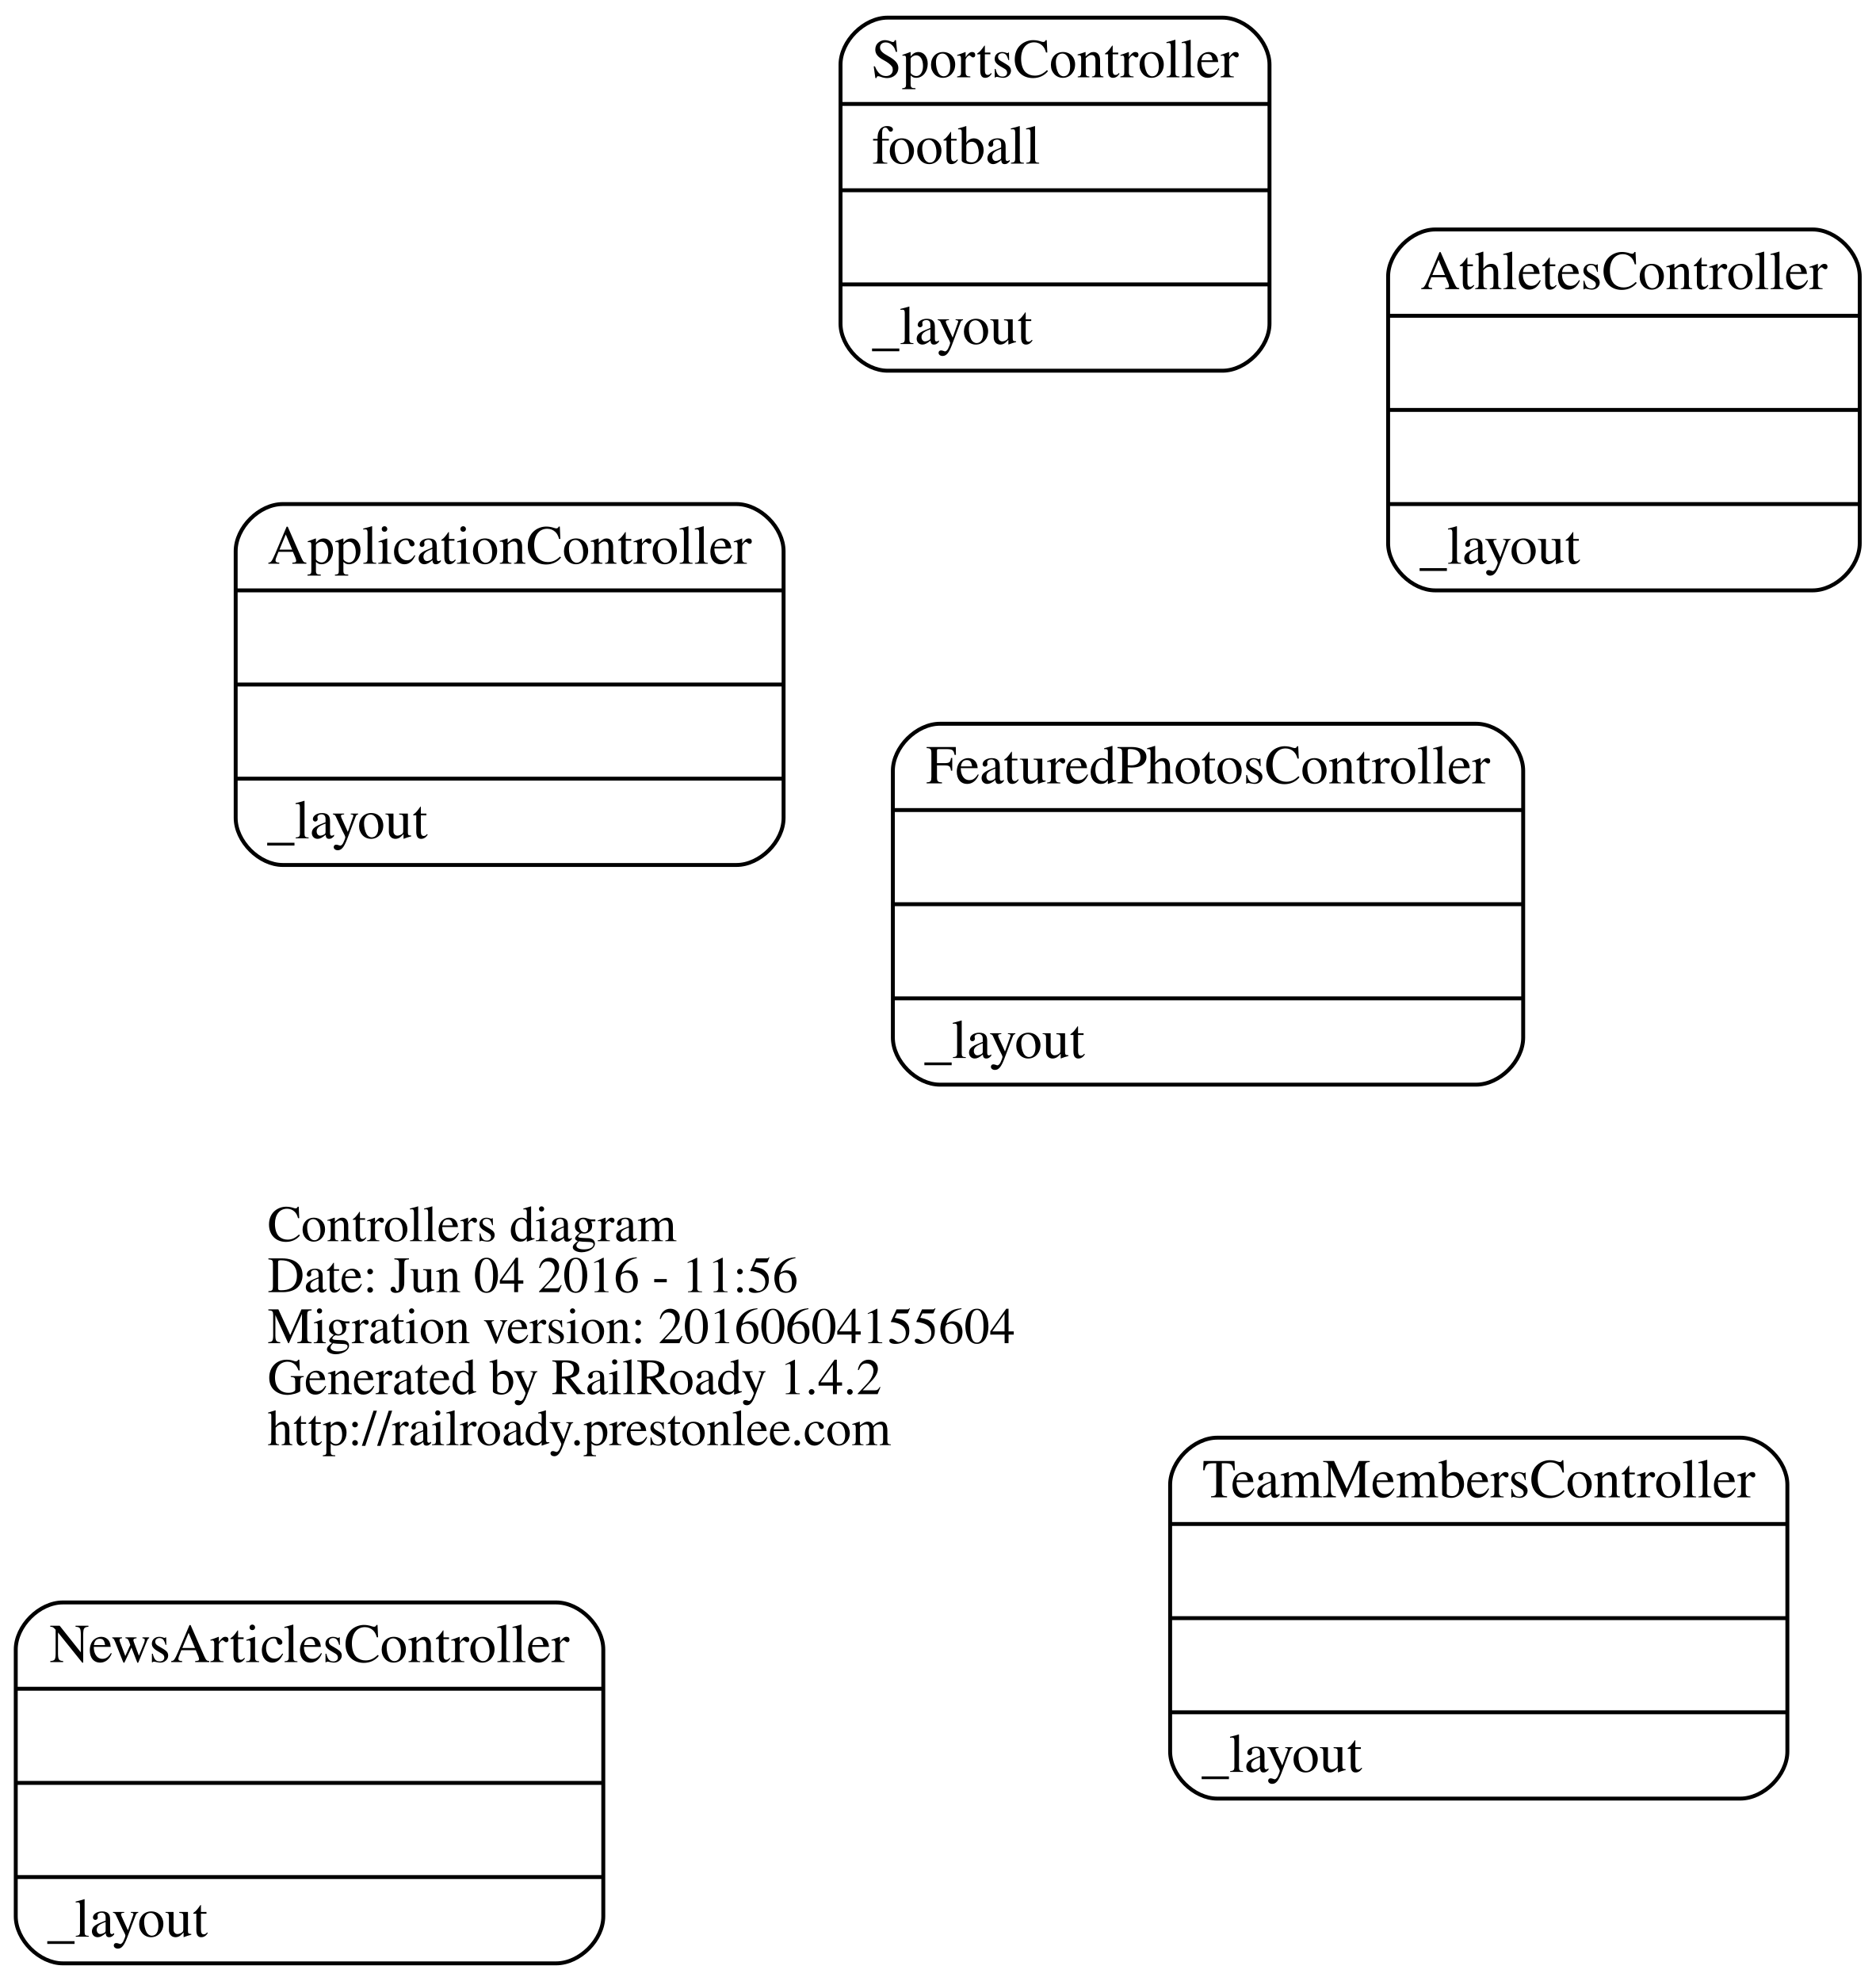
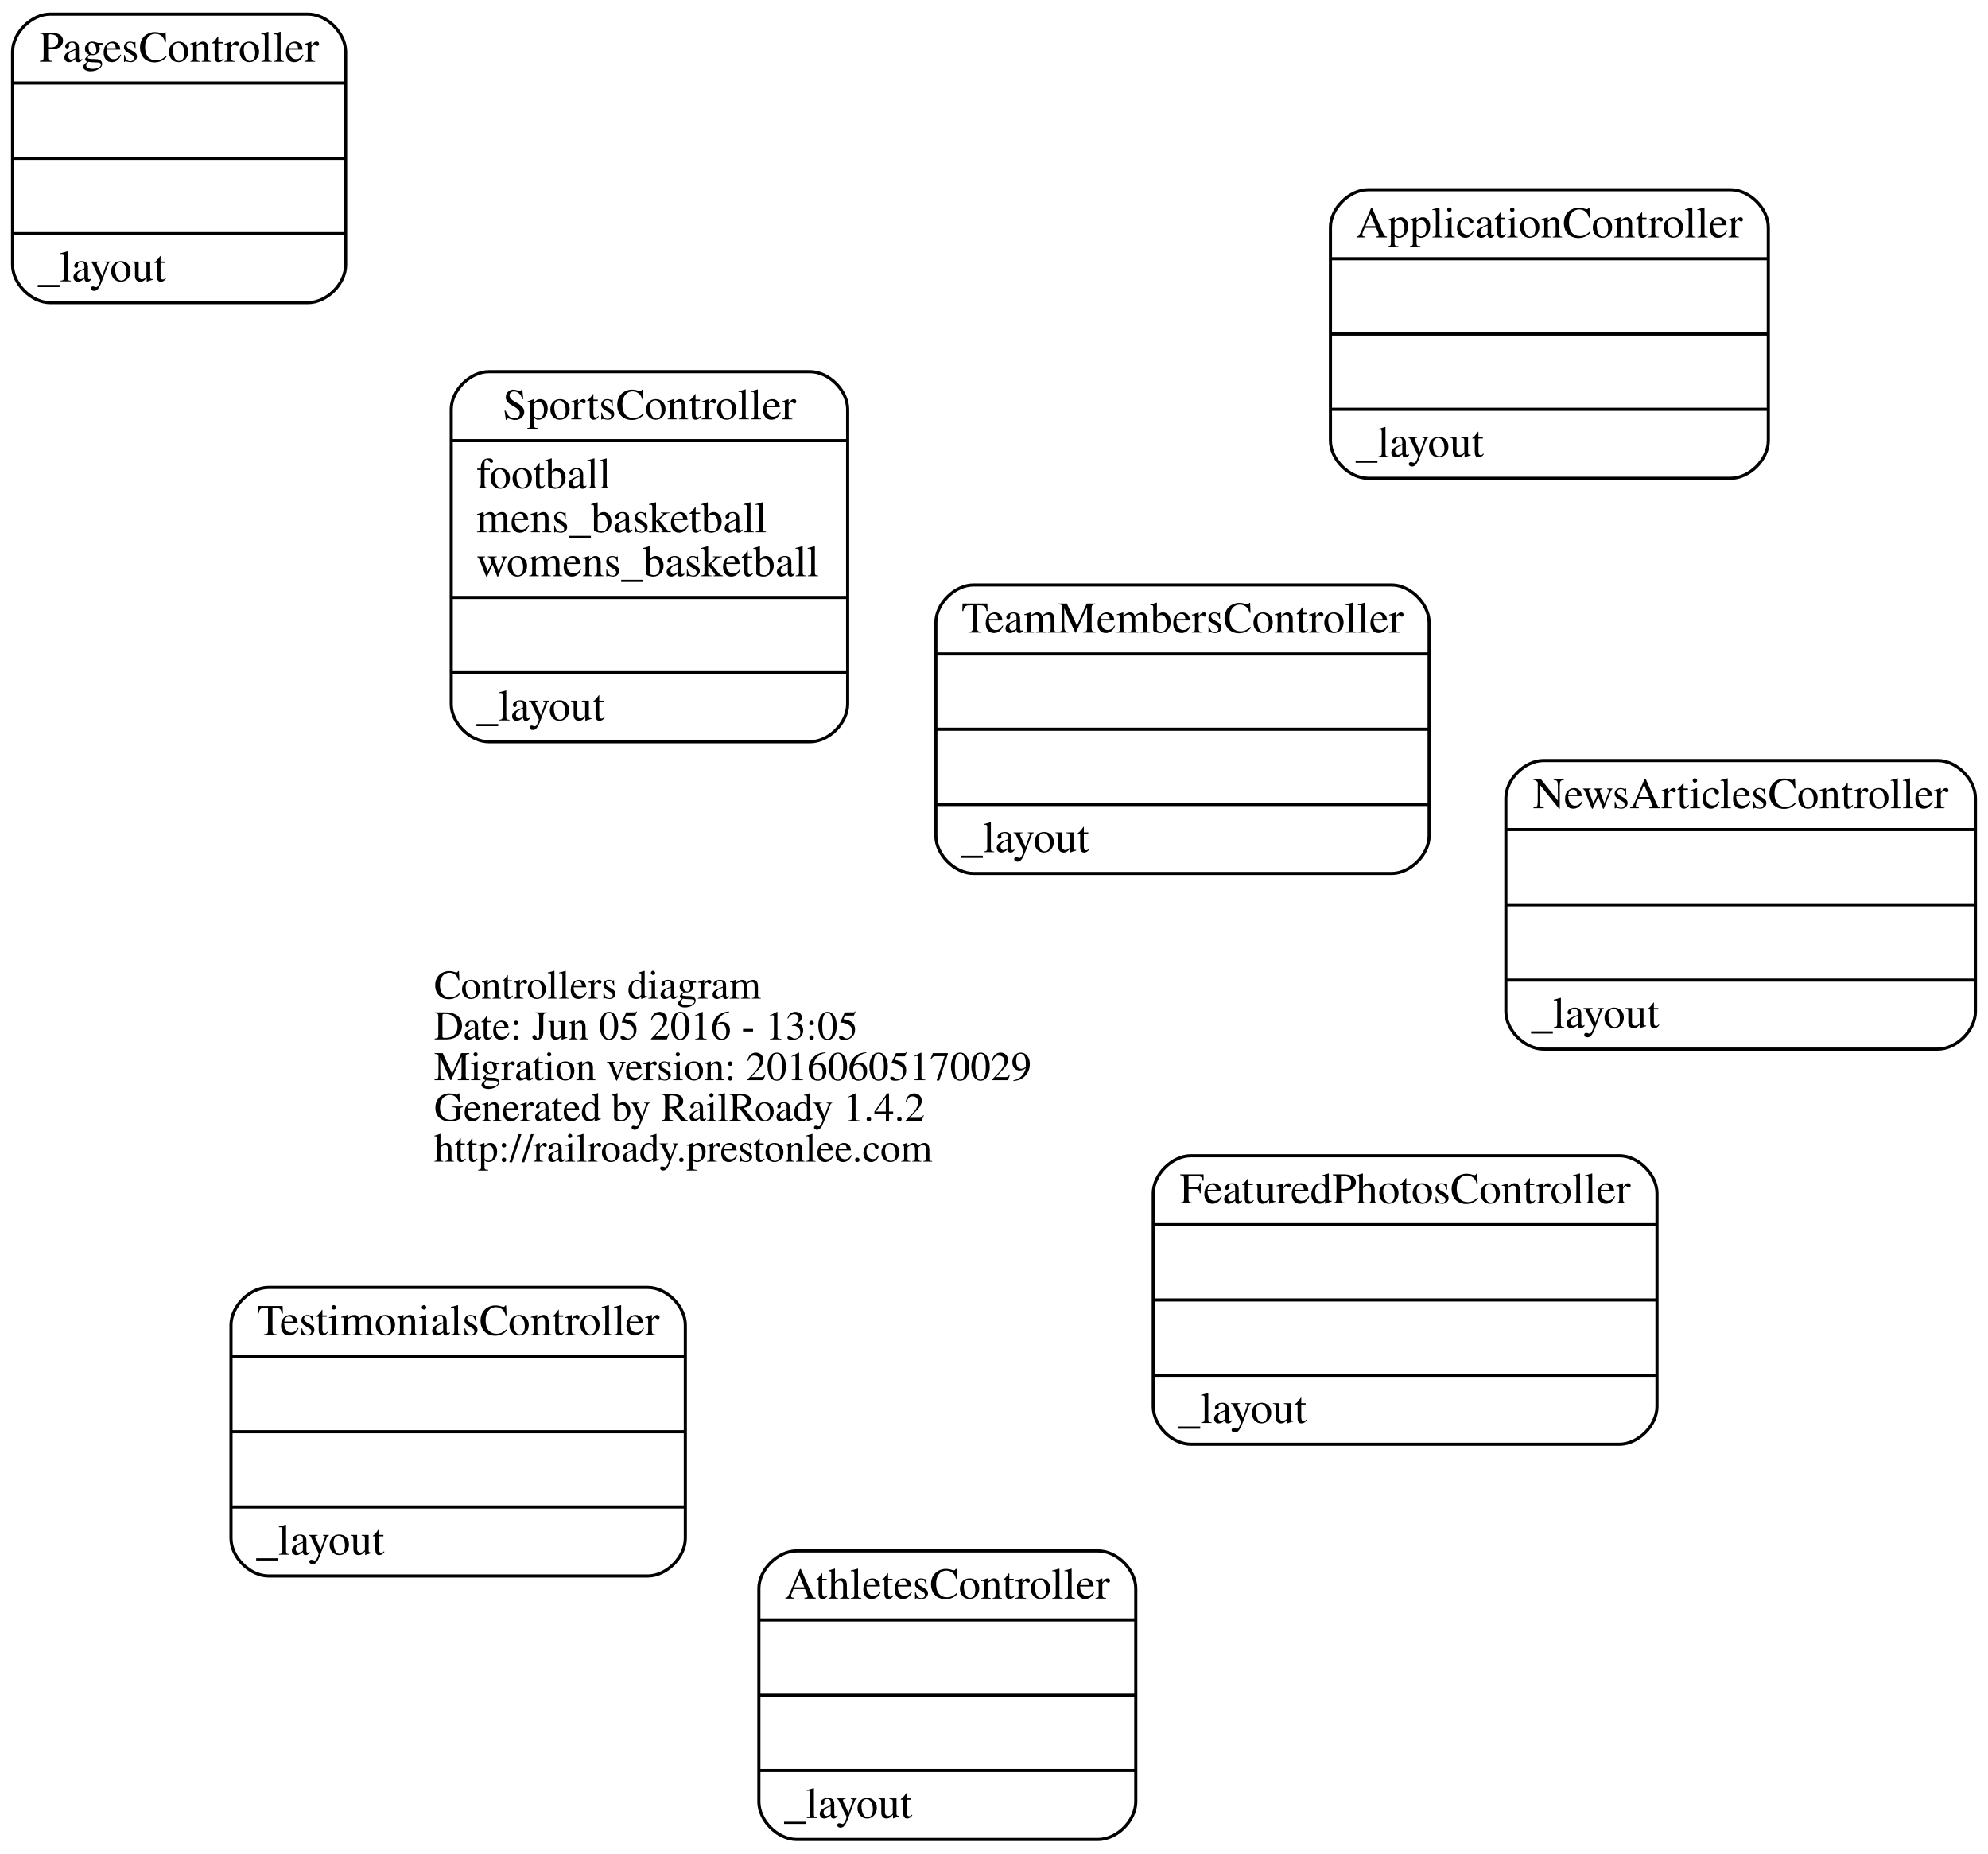
- <svg xmlns="http://www.w3.org/2000/svg" width="478pt" height="505pt" viewBox="0.00 0.00 477.97 505.00">
-   <g id="graph0" class="graph" transform="scale(1 1) rotate(0) translate(171.873 333.5)">
-     <polygon fill="none" stroke="none" points="-171.873,171.5 -171.873,-333.5 306.1,-333.5 306.1,171.5 -171.873,171.5" />
+ <svg xmlns="http://www.w3.org/2000/svg" width="634pt" height="591pt" viewBox="0.00 0.00 633.98 591.00">
+   <g id="graph0" class="graph" transform="scale(1 1) rotate(0) translate(242.104 335.5)">
+     <polygon fill="none" stroke="none" points="-242.104,255.5 -242.104,-335.5 391.873,-335.5 391.873,255.5 -242.104,255.5" />
    <g id="node1" class="node">
      <text text-anchor="start" x="-103.688" y="-17.1" font-family="Times,serif" font-size="13.00">Controllers diagram</text>
-       <text text-anchor="start" x="-103.688" y="-4.1" font-family="Times,serif" font-size="13.00">Date: Jun 04 2016 - 11:56</text>
-       <text text-anchor="start" x="-103.688" y="8.9" font-family="Times,serif" font-size="13.00">Migration version: 20160604155604</text>
+       <text text-anchor="start" x="-103.688" y="-4.1" font-family="Times,serif" font-size="13.00">Date: Jun 05 2016 - 13:05</text>
+       <text text-anchor="start" x="-103.688" y="8.9" font-family="Times,serif" font-size="13.00">Migration version: 20160605170029</text>
      <text text-anchor="start" x="-103.688" y="21.9" font-family="Times,serif" font-size="13.00">Generated by RailRoady 1.4.2</text>
      <text text-anchor="start" x="-103.688" y="34.9" font-family="Times,serif" font-size="13.00">http://railroady.prestonlee.com</text>
    </g>
    <g id="node2" class="node">
-       <path fill="none" stroke="black" d="M-99.821,-113C-99.821,-113 15.821,-113 15.821,-113 21.821,-113 27.821,-119 27.821,-125 27.821,-125 27.821,-193 27.821,-193 27.821,-199 21.821,-205 15.821,-205 15.821,-205 -99.821,-205 -99.821,-205 -105.821,-205 -111.821,-199 -111.821,-193 -111.821,-193 -111.821,-125 -111.821,-125 -111.821,-119 -105.821,-113 -99.821,-113" />
-       <text text-anchor="middle" x="-42" y="-189.8" font-family="Times,serif" font-size="14.00">ApplicationController</text>
-       <polyline fill="none" stroke="black" points="-111.821,-183 27.821,-183 " />
-       <polyline fill="none" stroke="black" points="-111.821,-159 27.821,-159 " />
-       <polyline fill="none" stroke="black" points="-111.821,-135 27.821,-135 " />
-       <text text-anchor="start" x="-103.821" y="-119.8" font-family="Times,serif" font-size="14.00">_layout</text>
+       <path fill="none" stroke="black" d="M194.179,-183C194.179,-183 309.821,-183 309.821,-183 315.821,-183 321.821,-189 321.821,-195 321.821,-195 321.821,-263 321.821,-263 321.821,-269 315.821,-275 309.821,-275 309.821,-275 194.179,-275 194.179,-275 188.179,-275 182.179,-269 182.179,-263 182.179,-263 182.179,-195 182.179,-195 182.179,-189 188.179,-183 194.179,-183" />
+       <text text-anchor="middle" x="252" y="-259.8" font-family="Times,serif" font-size="14.00">ApplicationController</text>
+       <polyline fill="none" stroke="black" points="182.179,-253 321.821,-253 " />
+       <polyline fill="none" stroke="black" points="182.179,-229 321.821,-229 " />
+       <polyline fill="none" stroke="black" points="182.179,-205 321.821,-205 " />
+       <text text-anchor="start" x="190.179" y="-189.8" font-family="Times,serif" font-size="14.00">_layout</text>
    </g>
    <g id="node3" class="node">
-       <path fill="none" stroke="black" d="M193.9,-183C193.9,-183 290.1,-183 290.1,-183 296.1,-183 302.1,-189 302.1,-195 302.1,-195 302.1,-263 302.1,-263 302.1,-269 296.1,-275 290.1,-275 290.1,-275 193.9,-275 193.9,-275 187.9,-275 181.9,-269 181.9,-263 181.9,-263 181.9,-195 181.9,-195 181.9,-189 187.9,-183 193.9,-183" />
-       <text text-anchor="middle" x="242" y="-259.8" font-family="Times,serif" font-size="14.00">AthletesController</text>
-       <polyline fill="none" stroke="black" points="181.9,-253 302.1,-253 " />
-       <polyline fill="none" stroke="black" points="181.9,-229 302.1,-229 " />
-       <polyline fill="none" stroke="black" points="181.9,-205 302.1,-205 " />
-       <text text-anchor="start" x="189.9" y="-189.8" font-family="Times,serif" font-size="14.00">_layout</text>
+       <path fill="none" stroke="black" d="M11.9,251C11.9,251 108.1,251 108.1,251 114.1,251 120.1,245 120.1,239 120.1,239 120.1,171 120.1,171 120.1,165 114.1,159 108.1,159 108.1,159 11.9,159 11.9,159 5.9,159 -0.1,165 -0.1,171 -0.1,171 -0.1,239 -0.1,239 -0.1,245 5.9,251 11.9,251" />
+       <text text-anchor="middle" x="60" y="174.2" font-family="Times,serif" font-size="14.00">AthletesController</text>
+       <polyline fill="none" stroke="black" points="-0.1,181 120.1,181 " />
+       <polyline fill="none" stroke="black" points="-0.1,205 120.1,205 " />
+       <polyline fill="none" stroke="black" points="-0.1,229 120.1,229 " />
+       <text text-anchor="start" x="7.9" y="244.2" font-family="Times,serif" font-size="14.00">_layout</text>
    </g>
    <g id="node4" class="node">
-       <path fill="none" stroke="black" d="M67.676,-57C67.676,-57 204.324,-57 204.324,-57 210.324,-57 216.324,-63 216.324,-69 216.324,-69 216.324,-137 216.324,-137 216.324,-143 210.324,-149 204.324,-149 204.324,-149 67.676,-149 67.676,-149 61.676,-149 55.676,-143 55.676,-137 55.676,-137 55.676,-69 55.676,-69 55.676,-63 61.676,-57 67.676,-57" />
-       <text text-anchor="middle" x="136" y="-133.8" font-family="Times,serif" font-size="14.00">FeaturedPhotosController</text>
-       <polyline fill="none" stroke="black" points="55.676,-127 216.324,-127 " />
-       <polyline fill="none" stroke="black" points="55.676,-103 216.324,-103 " />
-       <polyline fill="none" stroke="black" points="55.676,-79 216.324,-79 " />
-       <text text-anchor="start" x="63.676" y="-63.8" font-family="Times,serif" font-size="14.00">_layout</text>
+       <path fill="none" stroke="black" d="M137.676,125C137.676,125 274.324,125 274.324,125 280.324,125 286.324,119 286.324,113 286.324,113 286.324,45 286.324,45 286.324,39 280.324,33 274.324,33 274.324,33 137.676,33 137.676,33 131.676,33 125.676,39 125.676,45 125.676,45 125.676,113 125.676,113 125.676,119 131.676,125 137.676,125" />
+       <text text-anchor="middle" x="206" y="48.2" font-family="Times,serif" font-size="14.00">FeaturedPhotosController</text>
+       <polyline fill="none" stroke="black" points="125.676,55 286.324,55 " />
+       <polyline fill="none" stroke="black" points="125.676,79 286.324,79 " />
+       <polyline fill="none" stroke="black" points="125.676,103 286.324,103 " />
+       <text text-anchor="start" x="133.676" y="118.2" font-family="Times,serif" font-size="14.00">_layout</text>
    </g>
    <g id="node5" class="node">
-       <path fill="none" stroke="black" d="M-155.873,167C-155.873,167 -30.127,167 -30.127,167 -24.127,167 -18.127,161 -18.127,155 -18.127,155 -18.127,87 -18.127,87 -18.127,81 -24.127,75 -30.127,75 -30.127,75 -155.873,75 -155.873,75 -161.873,75 -167.873,81 -167.873,87 -167.873,87 -167.873,155 -167.873,155 -167.873,161 -161.873,167 -155.873,167" />
-       <text text-anchor="middle" x="-93" y="90.2" font-family="Times,serif" font-size="14.00">NewsArticlesController</text>
-       <polyline fill="none" stroke="black" points="-167.873,97 -18.127,97 " />
-       <polyline fill="none" stroke="black" points="-167.873,121 -18.127,121 " />
-       <polyline fill="none" stroke="black" points="-167.873,145 -18.127,145 " />
-       <text text-anchor="start" x="-159.873" y="160.2" font-family="Times,serif" font-size="14.00">_layout</text>
+       <path fill="none" stroke="black" d="M250.127,-1C250.127,-1 375.873,-1 375.873,-1 381.873,-1 387.873,-7 387.873,-13 387.873,-13 387.873,-81 387.873,-81 387.873,-87 381.873,-93 375.873,-93 375.873,-93 250.127,-93 250.127,-93 244.127,-93 238.127,-87 238.127,-81 238.127,-81 238.127,-13 238.127,-13 238.127,-7 244.127,-1 250.127,-1" />
+       <text text-anchor="middle" x="313" y="-77.8" font-family="Times,serif" font-size="14.00">NewsArticlesController</text>
+       <polyline fill="none" stroke="black" points="238.127,-71 387.873,-71 " />
+       <polyline fill="none" stroke="black" points="238.127,-47 387.873,-47 " />
+       <polyline fill="none" stroke="black" points="238.127,-23 387.873,-23 " />
+       <text text-anchor="start" x="246.127" y="-7.8" font-family="Times,serif" font-size="14.00">_layout</text>
    </g>
    <g id="node6" class="node">
-       <path fill="none" stroke="black" d="M54.334,-239C54.334,-239 139.666,-239 139.666,-239 145.666,-239 151.666,-245 151.666,-251 151.666,-251 151.666,-317 151.666,-317 151.666,-323 145.666,-329 139.666,-329 139.666,-329 54.334,-329 54.334,-329 48.334,-329 42.334,-323 42.334,-317 42.334,-317 42.334,-251 42.334,-251 42.334,-245 48.334,-239 54.334,-239" />
-       <text text-anchor="middle" x="97" y="-313.8" font-family="Times,serif" font-size="14.00">SportsController</text>
-       <polyline fill="none" stroke="black" points="42.334,-307 151.666,-307 " />
-       <text text-anchor="start" x="50.334" y="-291.8" font-family="Times,serif" font-size="14.00">football</text>
-       <polyline fill="none" stroke="black" points="42.334,-285 151.666,-285 " />
-       <polyline fill="none" stroke="black" points="42.334,-261 151.666,-261 " />
-       <text text-anchor="start" x="50.334" y="-245.8" font-family="Times,serif" font-size="14.00">_layout</text>
+       <path fill="none" stroke="black" d="M-226.104,-239C-226.104,-239 -143.896,-239 -143.896,-239 -137.896,-239 -131.896,-245 -131.896,-251 -131.896,-251 -131.896,-319 -131.896,-319 -131.896,-325 -137.896,-331 -143.896,-331 -143.896,-331 -226.104,-331 -226.104,-331 -232.104,-331 -238.104,-325 -238.104,-319 -238.104,-319 -238.104,-251 -238.104,-251 -238.104,-245 -232.104,-239 -226.104,-239" />
+       <text text-anchor="middle" x="-185" y="-315.8" font-family="Times,serif" font-size="14.00">PagesController</text>
+       <polyline fill="none" stroke="black" points="-238.104,-309 -131.896,-309 " />
+       <polyline fill="none" stroke="black" points="-238.104,-285 -131.896,-285 " />
+       <polyline fill="none" stroke="black" points="-238.104,-261 -131.896,-261 " />
+       <text text-anchor="start" x="-230.104" y="-245.8" font-family="Times,serif" font-size="14.00">_layout</text>
    </g>
    <g id="node7" class="node">
-       <path fill="none" stroke="black" d="M138.344,125C138.344,125 271.656,125 271.656,125 277.656,125 283.656,119 283.656,113 283.656,113 283.656,45 283.656,45 283.656,39 277.656,33 271.656,33 271.656,33 138.344,33 138.344,33 132.344,33 126.344,39 126.344,45 126.344,45 126.344,113 126.344,113 126.344,119 132.344,125 138.344,125" />
-       <text text-anchor="middle" x="205" y="48.2" font-family="Times,serif" font-size="14.00">TeamMembersController</text>
-       <polyline fill="none" stroke="black" points="126.344,55 283.656,55 " />
-       <polyline fill="none" stroke="black" points="126.344,79 283.656,79 " />
-       <polyline fill="none" stroke="black" points="126.344,103 283.656,103 " />
-       <text text-anchor="start" x="134.344" y="118.2" font-family="Times,serif" font-size="14.00">_layout</text>
+       <path fill="none" stroke="black" d="M-86.21,-99C-86.21,-99 16.21,-99 16.21,-99 22.21,-99 28.21,-105 28.21,-111 28.21,-111 28.21,-205 28.21,-205 28.21,-211 22.21,-217 16.21,-217 16.21,-217 -86.21,-217 -86.21,-217 -92.21,-217 -98.21,-211 -98.21,-205 -98.21,-205 -98.21,-111 -98.21,-111 -98.21,-105 -92.21,-99 -86.21,-99" />
+       <text text-anchor="middle" x="-35" y="-201.8" font-family="Times,serif" font-size="14.00">SportsController</text>
+       <polyline fill="none" stroke="black" points="-98.21,-195 28.21,-195 " />
+       <text text-anchor="start" x="-90.21" y="-179.8" font-family="Times,serif" font-size="14.00">football</text>
+       <text text-anchor="start" x="-90.21" y="-165.8" font-family="Times,serif" font-size="14.00">mens_basketball</text>
+       <text text-anchor="start" x="-90.21" y="-151.8" font-family="Times,serif" font-size="14.00">womens_basketball</text>
+       <polyline fill="none" stroke="black" points="-98.21,-145 28.21,-145 " />
+       <polyline fill="none" stroke="black" points="-98.21,-121 28.21,-121 " />
+       <text text-anchor="start" x="-90.21" y="-105.8" font-family="Times,serif" font-size="14.00">_layout</text>
+     </g>
+     <g id="node8" class="node">
+       <path fill="none" stroke="black" d="M68.344,-57C68.344,-57 201.656,-57 201.656,-57 207.656,-57 213.656,-63 213.656,-69 213.656,-69 213.656,-137 213.656,-137 213.656,-143 207.656,-149 201.656,-149 201.656,-149 68.344,-149 68.344,-149 62.344,-149 56.344,-143 56.344,-137 56.344,-137 56.344,-69 56.344,-69 56.344,-63 62.344,-57 68.344,-57" />
+       <text text-anchor="middle" x="135" y="-133.8" font-family="Times,serif" font-size="14.00">TeamMembersController</text>
+       <polyline fill="none" stroke="black" points="56.344,-127 213.656,-127 " />
+       <polyline fill="none" stroke="black" points="56.344,-103 213.656,-103 " />
+       <polyline fill="none" stroke="black" points="56.344,-79 213.656,-79 " />
+       <text text-anchor="start" x="64.344" y="-63.8" font-family="Times,serif" font-size="14.00">_layout</text>
+     </g>
+     <g id="node9" class="node">
+       <path fill="none" stroke="black" d="M-156.446,167C-156.446,167 -35.554,167 -35.554,167 -29.554,167 -23.554,161 -23.554,155 -23.554,155 -23.554,87 -23.554,87 -23.554,81 -29.554,75 -35.554,75 -35.554,75 -156.446,75 -156.446,75 -162.446,75 -168.446,81 -168.446,87 -168.446,87 -168.446,155 -168.446,155 -168.446,161 -162.446,167 -156.446,167" />
+       <text text-anchor="middle" x="-96" y="90.2" font-family="Times,serif" font-size="14.00">TestimonialsController</text>
+       <polyline fill="none" stroke="black" points="-168.446,97 -23.554,97 " />
+       <polyline fill="none" stroke="black" points="-168.446,121 -23.554,121 " />
+       <polyline fill="none" stroke="black" points="-168.446,145 -23.554,145 " />
+       <text text-anchor="start" x="-160.446" y="160.2" font-family="Times,serif" font-size="14.00">_layout</text>
    </g>
  </g>
</svg>
